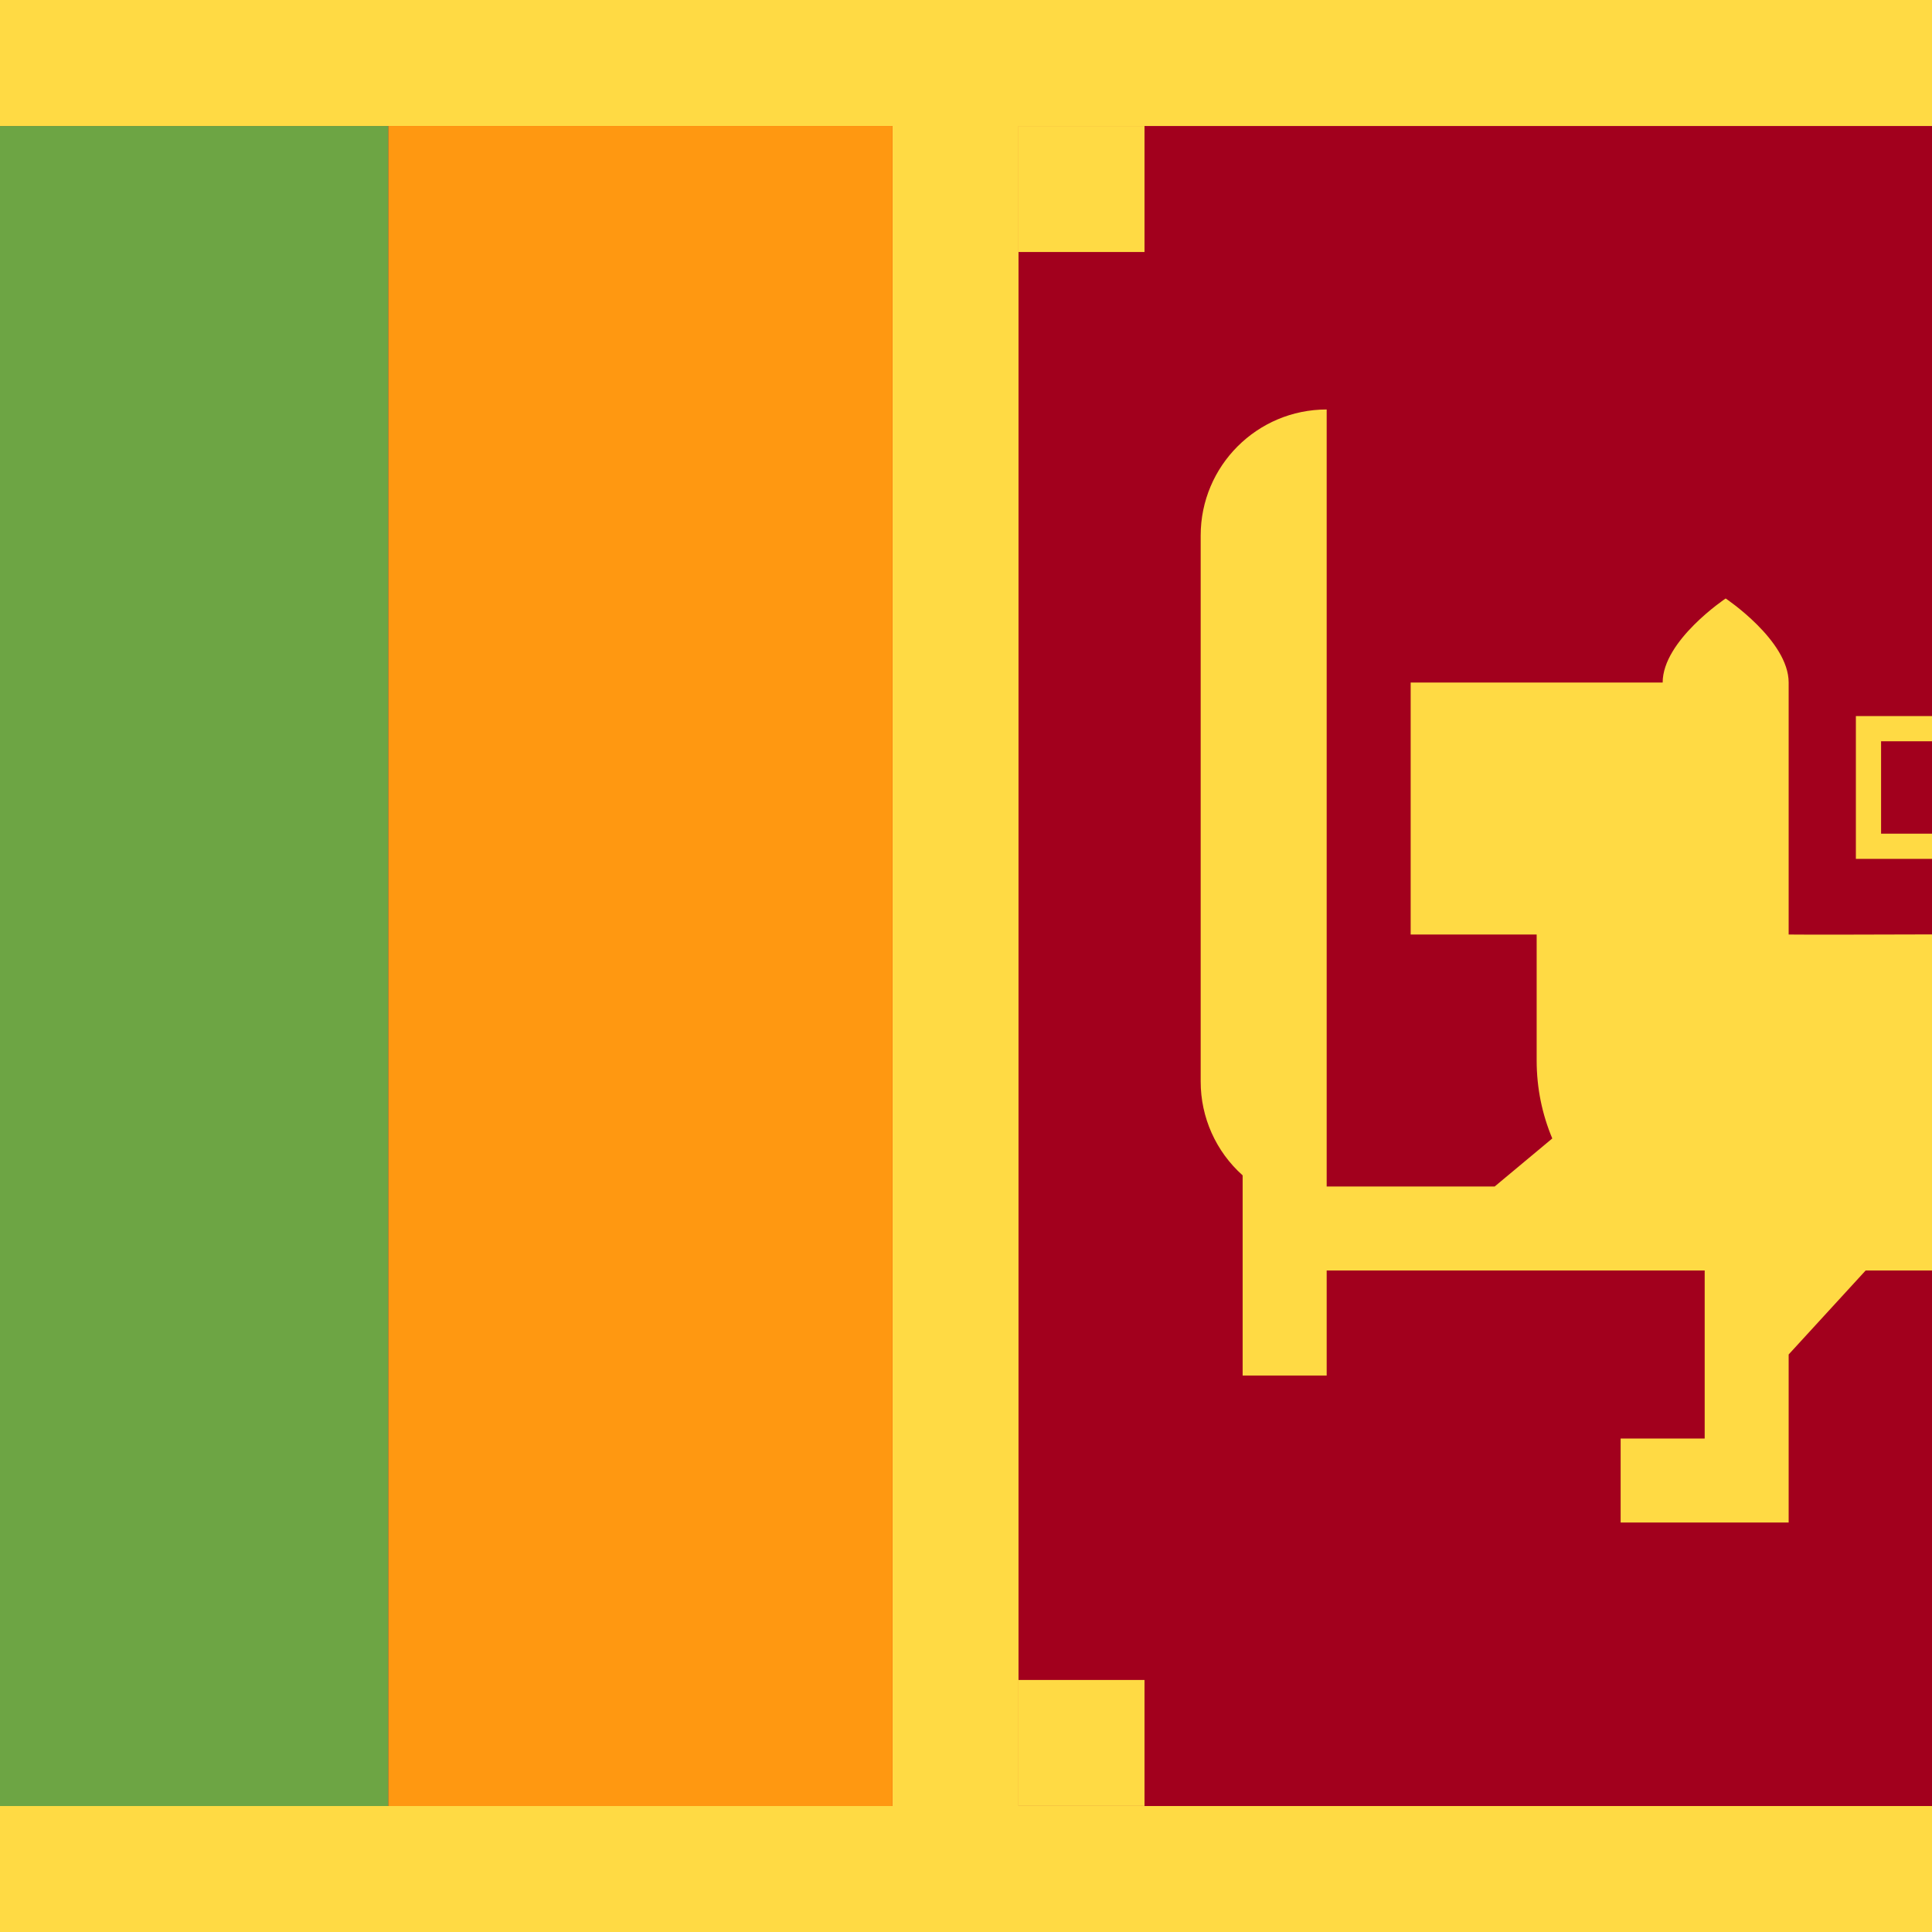
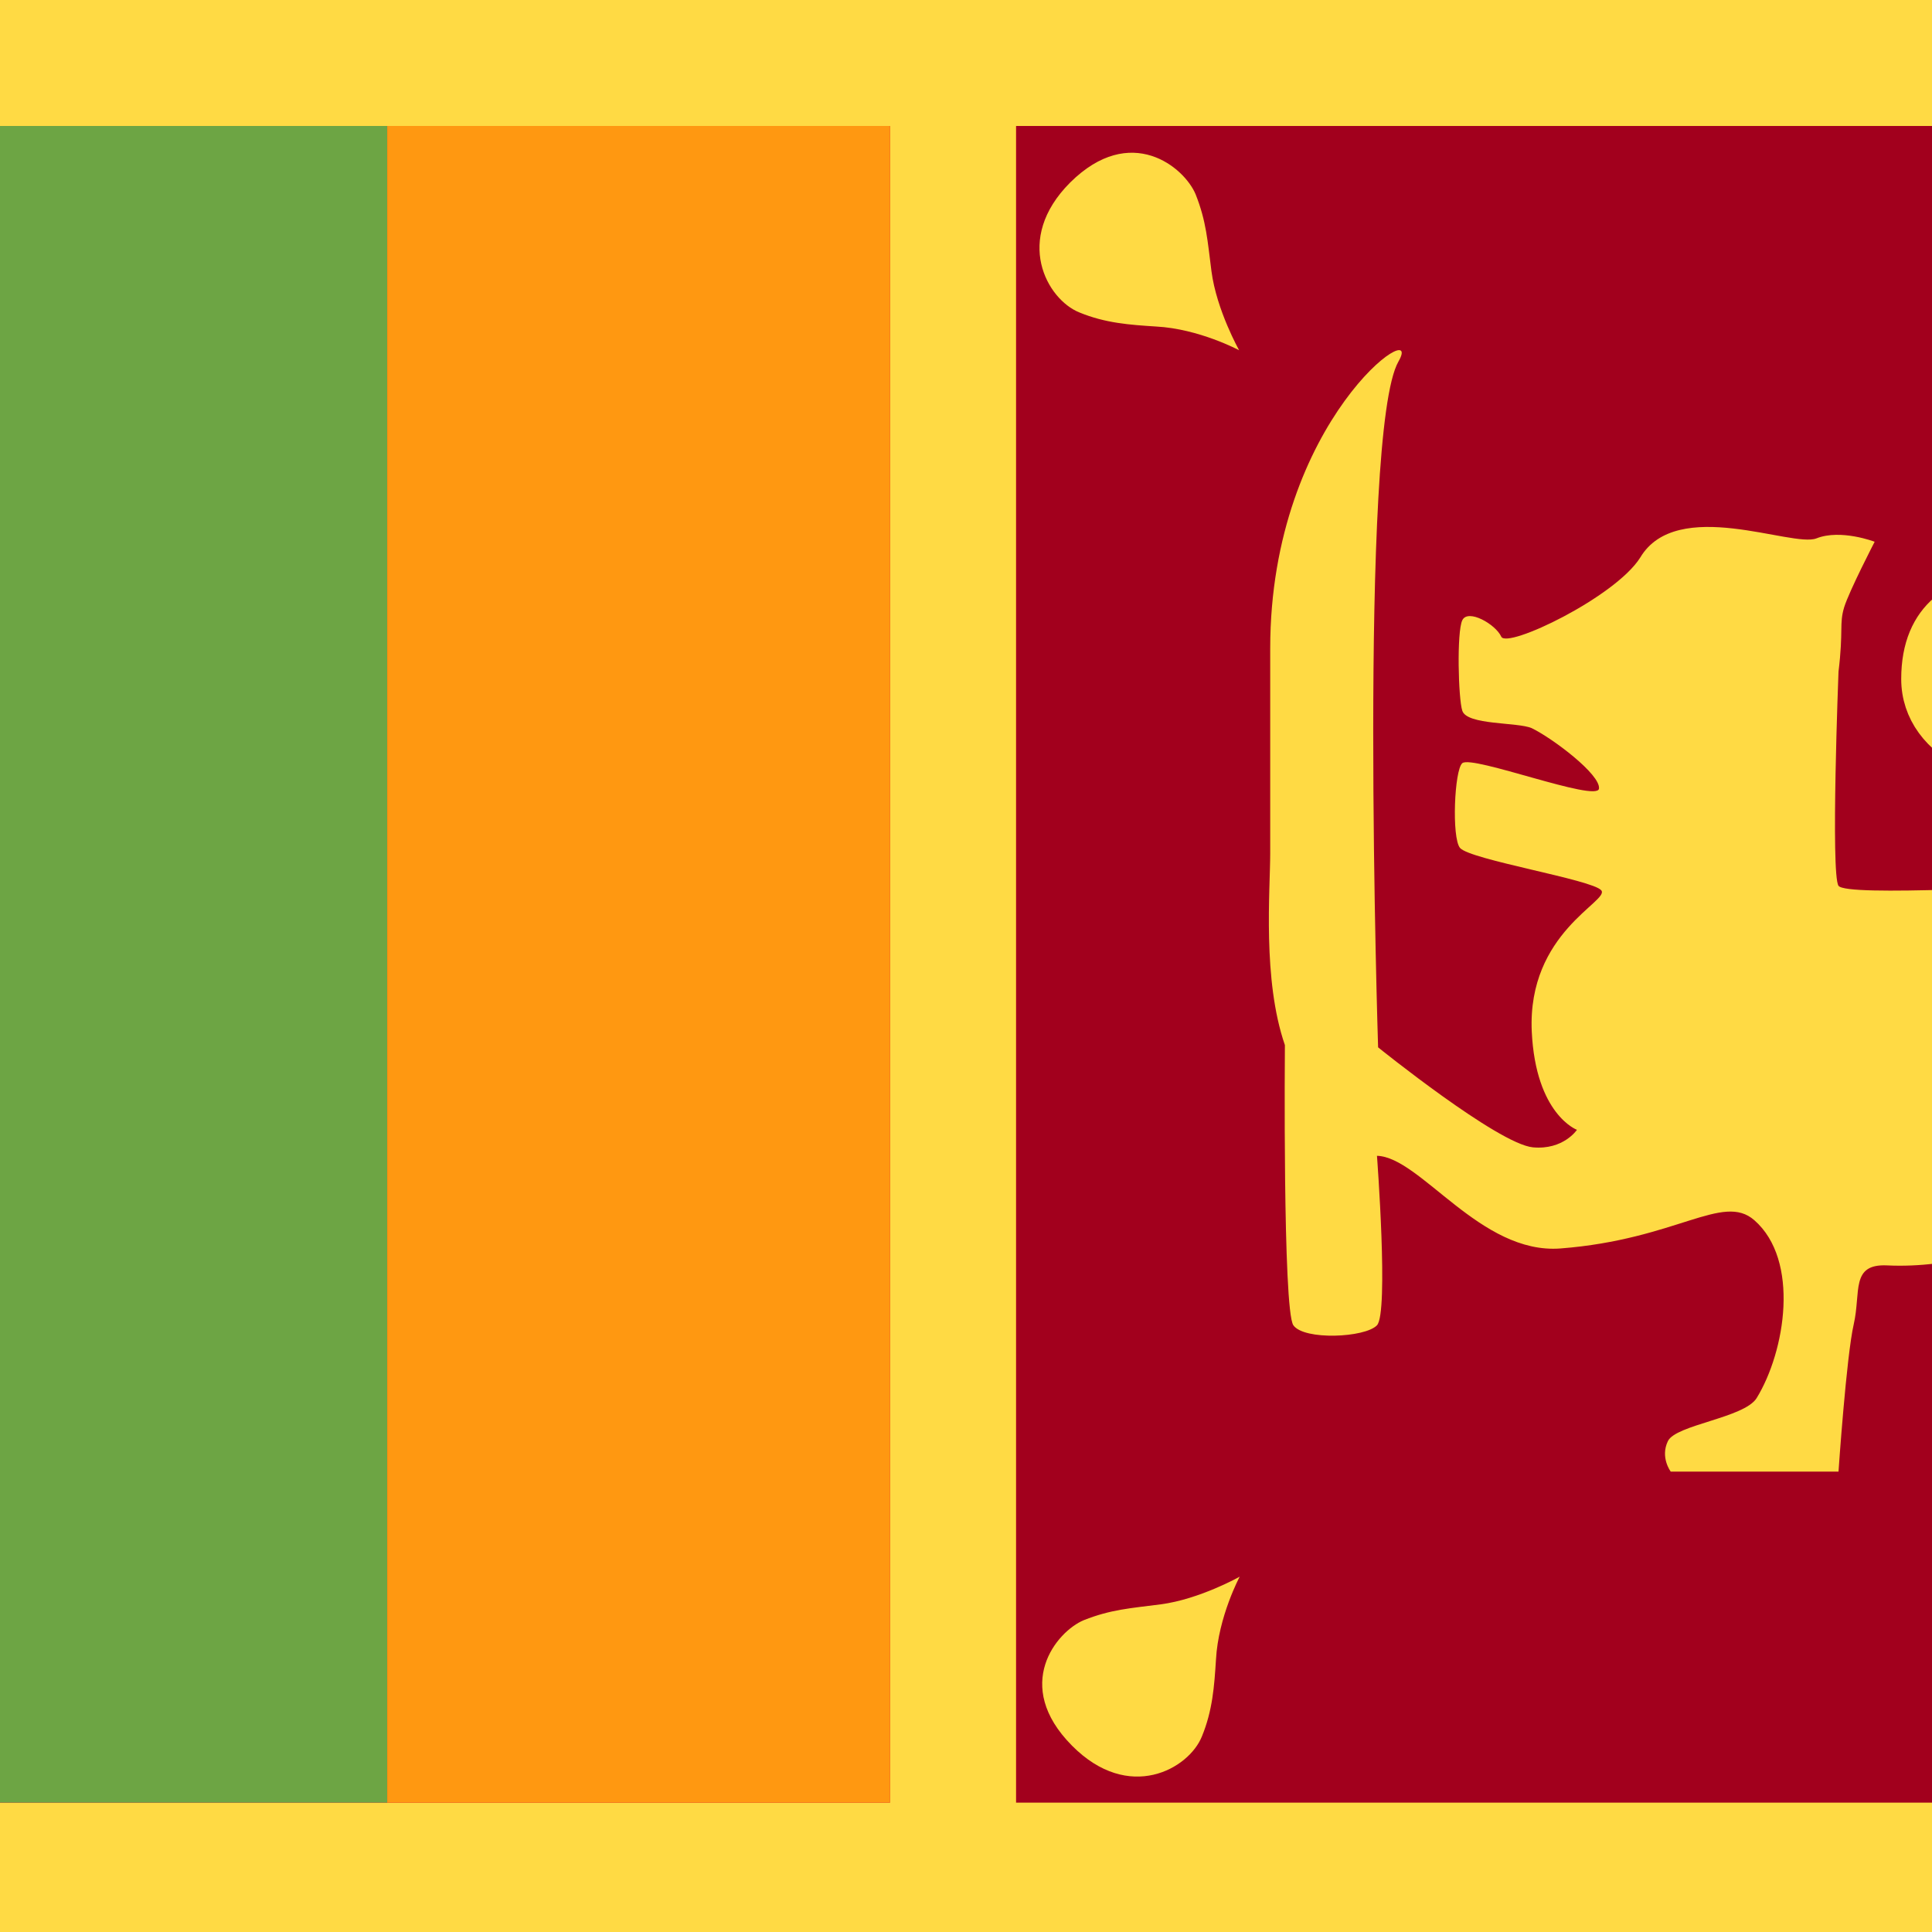
- <svg xmlns="http://www.w3.org/2000/svg" viewBox="42.667 85.333 341.333 341.333">
-   <path fill="#FFDA44" d="M0 85.329v341.337h512V85.329H0zm489.739 319.076h-267.13V107.59h267.13v296.815z" />
-   <path fill="#A2001D" d="M222.609 107.595h267.13V404.41h-267.13z" />
-   <path fill="#D80027" d="M22.261 107.595h200.348V404.41H22.261z" />
-   <path fill="#FFDA44" d="M200.348 85.334h22.261v341.337h-22.261z" />
-   <path fill="#6DA544" d="M22.261 107.595h89.043V404.41H22.261z" />
-   <path fill="#FF9811" d="M111.304 107.595h89.043V404.41h-89.043z" />
-   <g fill="#FFDA44">
-     <path d="M358.675 250.438v-44.522c0-7.424-11.13-14.848-11.13-14.848s-11.13 7.424-11.13 14.848h-44.522v44.522h22.261v22.261c0 4.875.979 9.539 2.76 13.768l-10.184 8.493h-29.674V157.677c-12.299 0-22.261 9.973-22.261 22.261v96.467a22.19 22.19 0 0 0 7.413 16.584v35.361h14.848v-18.554h66.783v29.685H328.99v14.837h29.685v-29.685l13.601-14.837h44.288v29.685h-14.848v14.837h29.685v-29.685l13.601-14.837 12.552-40.259-11.038-19.1h-38.945c-14.169-.122-40.637.09-48.896.001z" />
-     <path d="M370.551 211.844v25.229h71.513v13.365h4.452v-17.817h-71.513v-16.325h75.965v-4.452zM222.609 107.595h22.261v22.261h-22.261zM467.478 107.595h22.261v22.261h-22.261zM222.609 382.138h22.261v22.261h-22.261zM467.478 382.138h22.261v22.261h-22.261z" />
-   </g>
+ <svg xmlns="http://www.w3.org/2000/svg" viewBox="42.75 0 342 342">
+   <path fill="#FFDA44" d="M0 0h513v342H0z" />
+   <path fill="#A2001D" d="M222.6 22.3h267.1v296.8H222.6z" />
+   <path fill="#D80027" d="M22.3 22.3h200.3v296.8H22.3z" />
+   <path fill="#FFDA44" d="M200.3 0h22.3v342h-22.3z" />
+   <path fill="#6DA544" d="M22.3 22.3h89v296.8h-89z" />
+   <path fill="#FF9811" d="M111.3 22.3h89v296.8h-89z" />
+   <path fill="#FFDA44" d="M368.2 156.8c-1.4-2 0-37.9 0-37.9.9-7.4.1-8.4 1-11.4.9-2.9 5.4-11.6 5.4-11.6s-6-2.3-10.3-.6c-4.3 1.7-24.7-7.5-31.2 3.4-4.4 7-23.6 16.2-24.6 14-1-2.2-5.9-5-6.9-2.9s-.7 13.9 0 16c.8 2.6 9.8 2 12.3 3.1 3.7 1.8 12.2 8.2 11.9 10.7-.3 2.5-22.5-6-24.2-4.5-1.4 1.2-1.9 13.2-.4 15 1.8 2.1 23.4 5.6 25 7.5 1.6 1.9-13.1 7.4-12.3 25 .7 14.7 8 17.4 8 17.4s-2.4 3.6-7.8 3.1c-6.2-.6-27.4-17.7-27.4-17.7s-3.5-109 3.6-121.4c4.9-8.5-22.7 10.1-22.7 50.8V151c0 6.6-1.4 22.4 2.6 34 0 0-.4 46.9 1.5 49.6s12.7 2.2 14.8 0 0-30 0-30c7.7.2 18.3 17.5 32.5 16.4 20.6-1.6 28.7-9.9 34.3-5 8.1 7.1 5.5 23.2.4 31.5-2.2 3.5-14.3 4.7-15.7 7.6-1.4 2.9.5 5.4.5 5.4h29.7s1.4-20.5 2.7-26.1c1.3-5.7-.6-10.7 5.9-10.4 23.5 1.1 39.8-15.3 45.5-8 3.2 4.1 5.6 29.9 3.3 33.3-2.2 3.4-13.8 2.8-15.2 6.7-1.4 4 .8 4.4.8 4.4h29.7s-.4-21.2 2.5-27.7 4.9-10.4 9.3-17.2c4.4-6.8 11.3-15.7 11.3-36.2 0-14.2-8.1-22.8-8.1-22.8H417c-14.1.2-47.4 2.3-48.8.3zM232.2 32.3c10.7-10.6 20.2-2.7 22.2 2.1 1.9 4.8 2.1 8.2 2.8 13.6.9 6.9 4.9 14 4.9 14s-7.1-3.8-14.7-4.2c-4.7-.3-9-.6-13.6-2.5-5.7-2.3-11.7-12.9-1.6-23zM480.6 32.2c10.7 10.6 2.8 20.2-2 22.2s-8.2 2.1-13.6 2.8c-6.9.9-14 5-14 5s3.7-7.1 4.2-14.7c.3-4.7.6-9.1 2.4-13.6 2.2-5.7 12.8-11.8 23-1.7zM480.7 309.1c-10.7 10.6-20.2 2.6-22.2-2.2-1.9-4.8-2.1-8.2-2.7-13.6-.8-6.9-4.9-14.1-4.9-14.1s7 3.8 14.7 4.3c4.7.3 9 .6 13.6 2.5 5.7 2.4 11.7 13.1 1.5 23.1zM232.5 309c-10.6-10.7-2.7-20.2 2.1-22.2 4.8-1.9 8.2-2.1 13.6-2.8 6.9-.9 14-4.9 14-4.9s-3.8 7.1-4.2 14.7c-.3 4.7-.6 9-2.5 13.6-2.3 5.7-12.9 11.8-23 1.6z" />
+   <path fill="none" stroke="#FFDA44" stroke-width="6" stroke-miterlimit="10" d="M446.9 162.4s7.5-2.6 8.4-16.1c.6-8.6-19.8-16-39-11.5-19.7 4.6-34-3.1-34-14.6 0-22.9 29.7-16.2 38.9-11.3 9.1 4.9 29.7 23.5 35.1 9.4" />
</svg>
